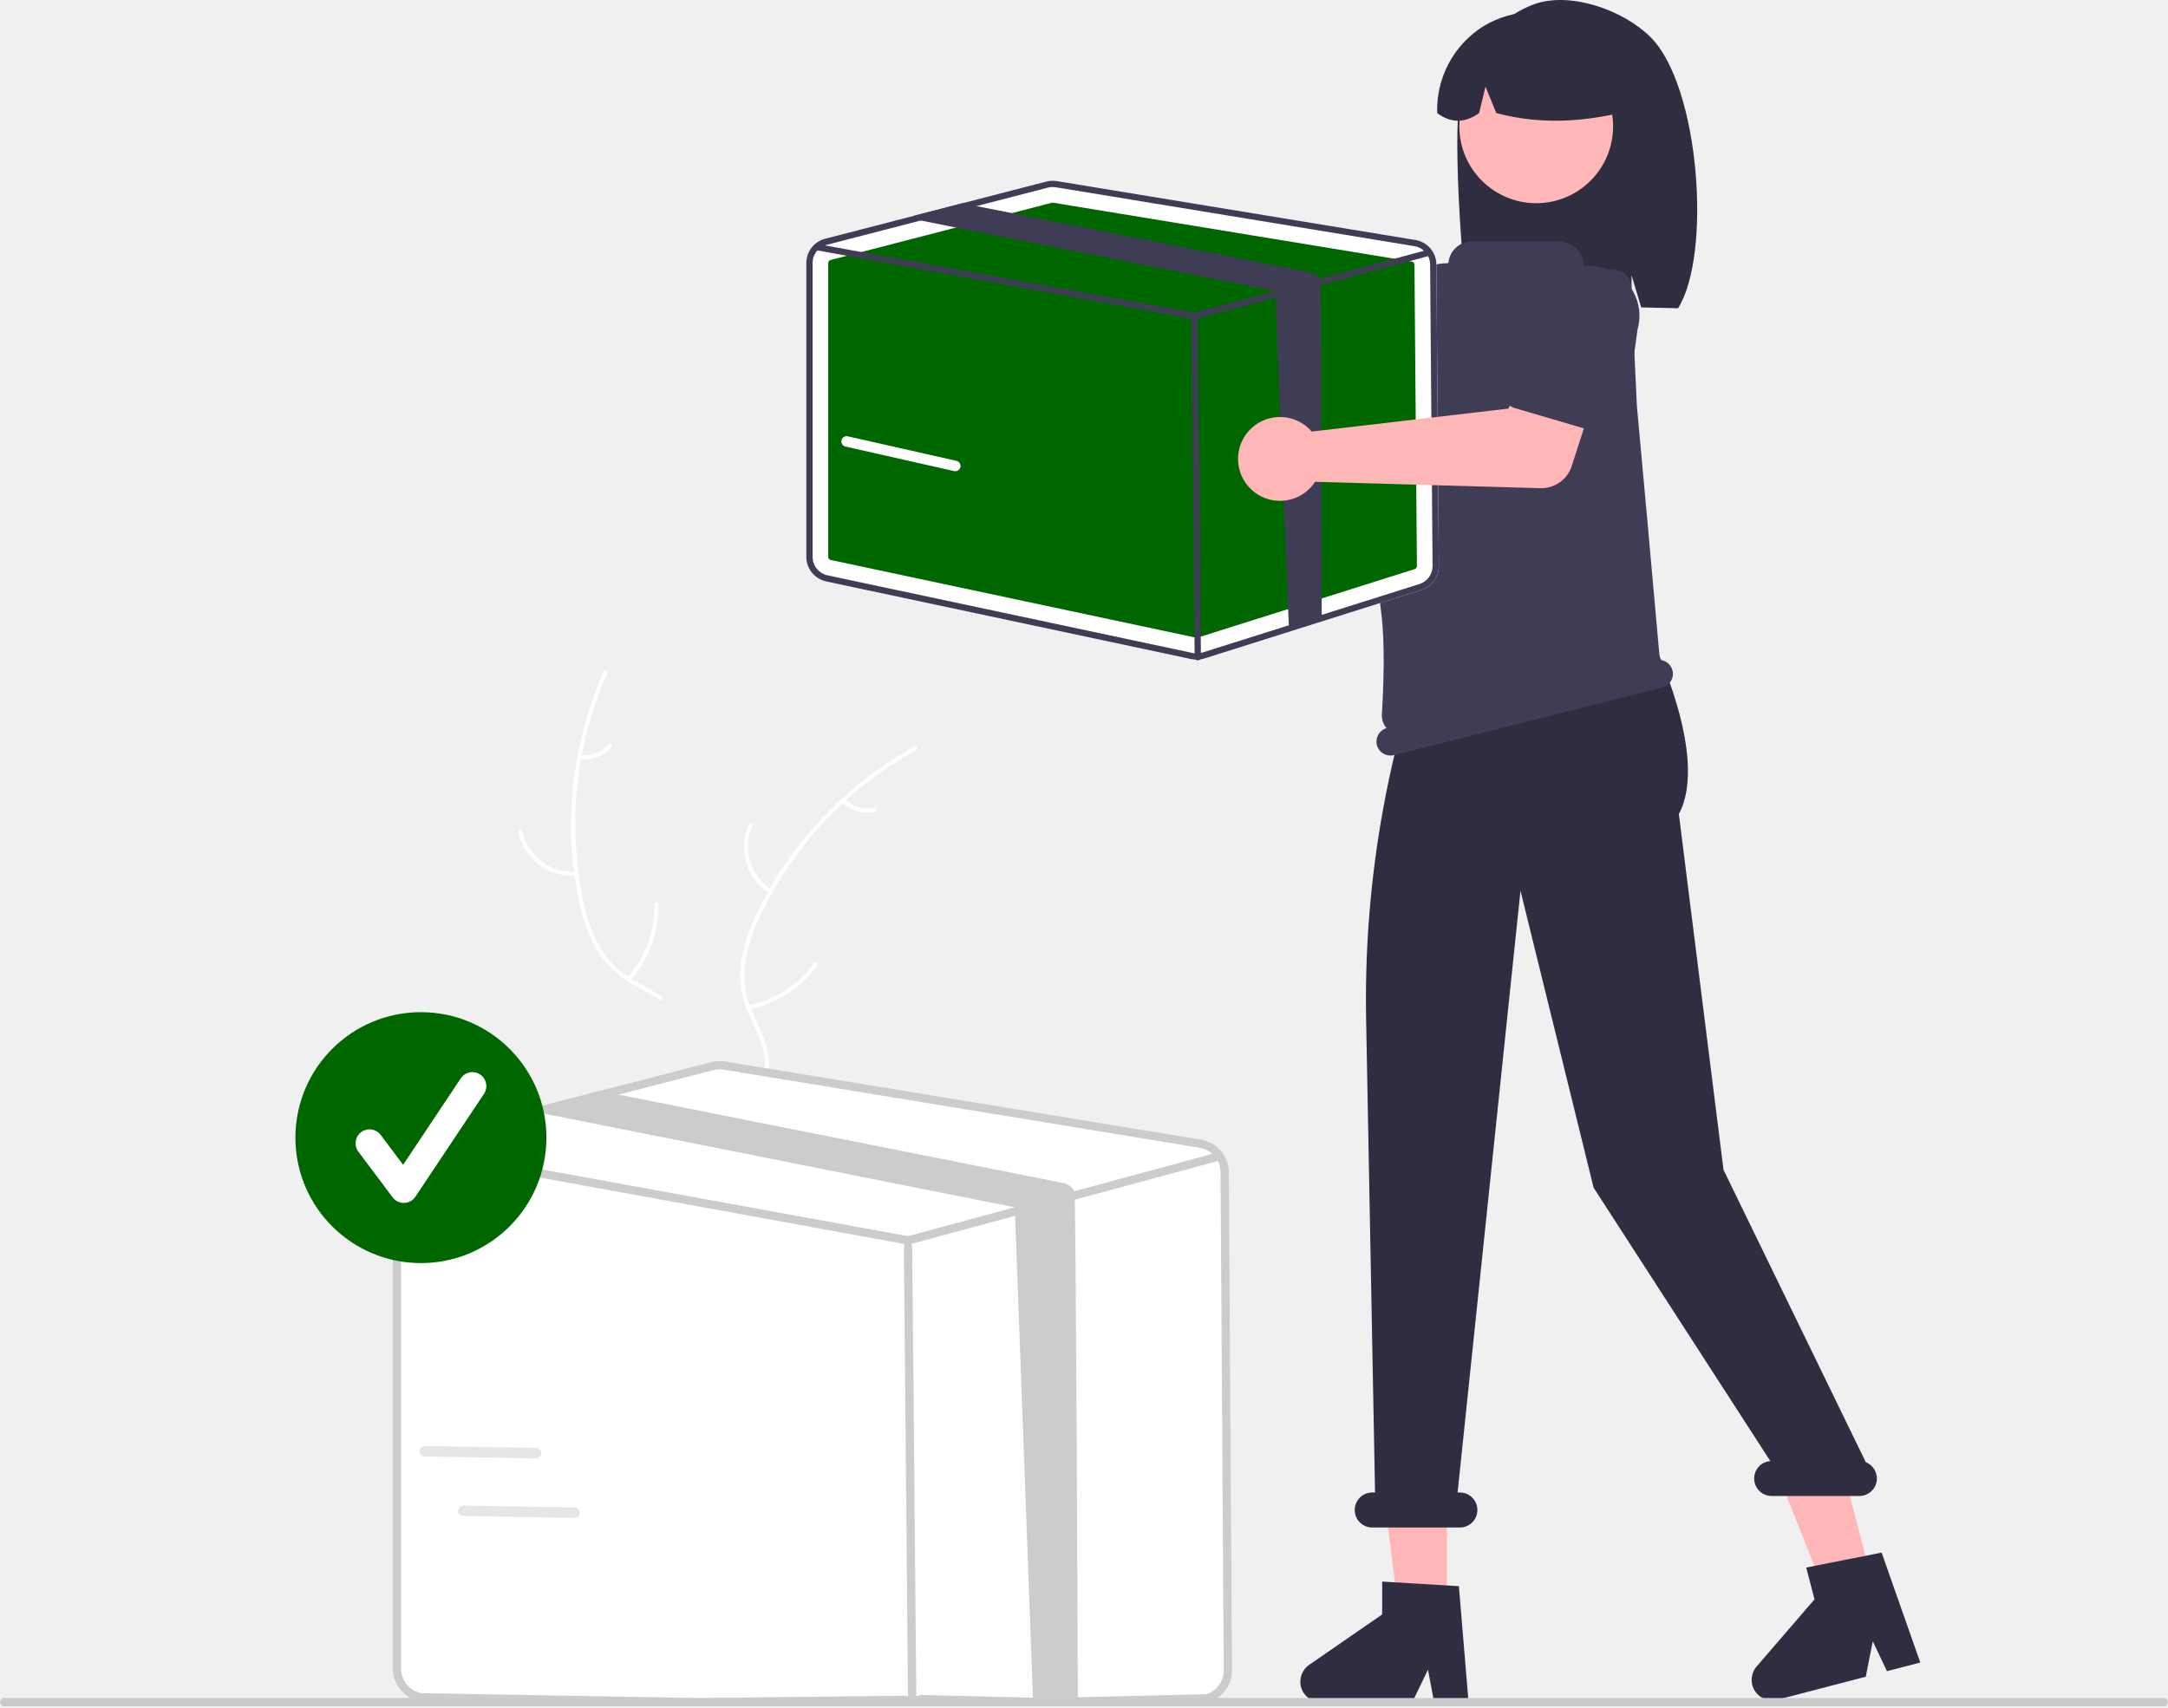
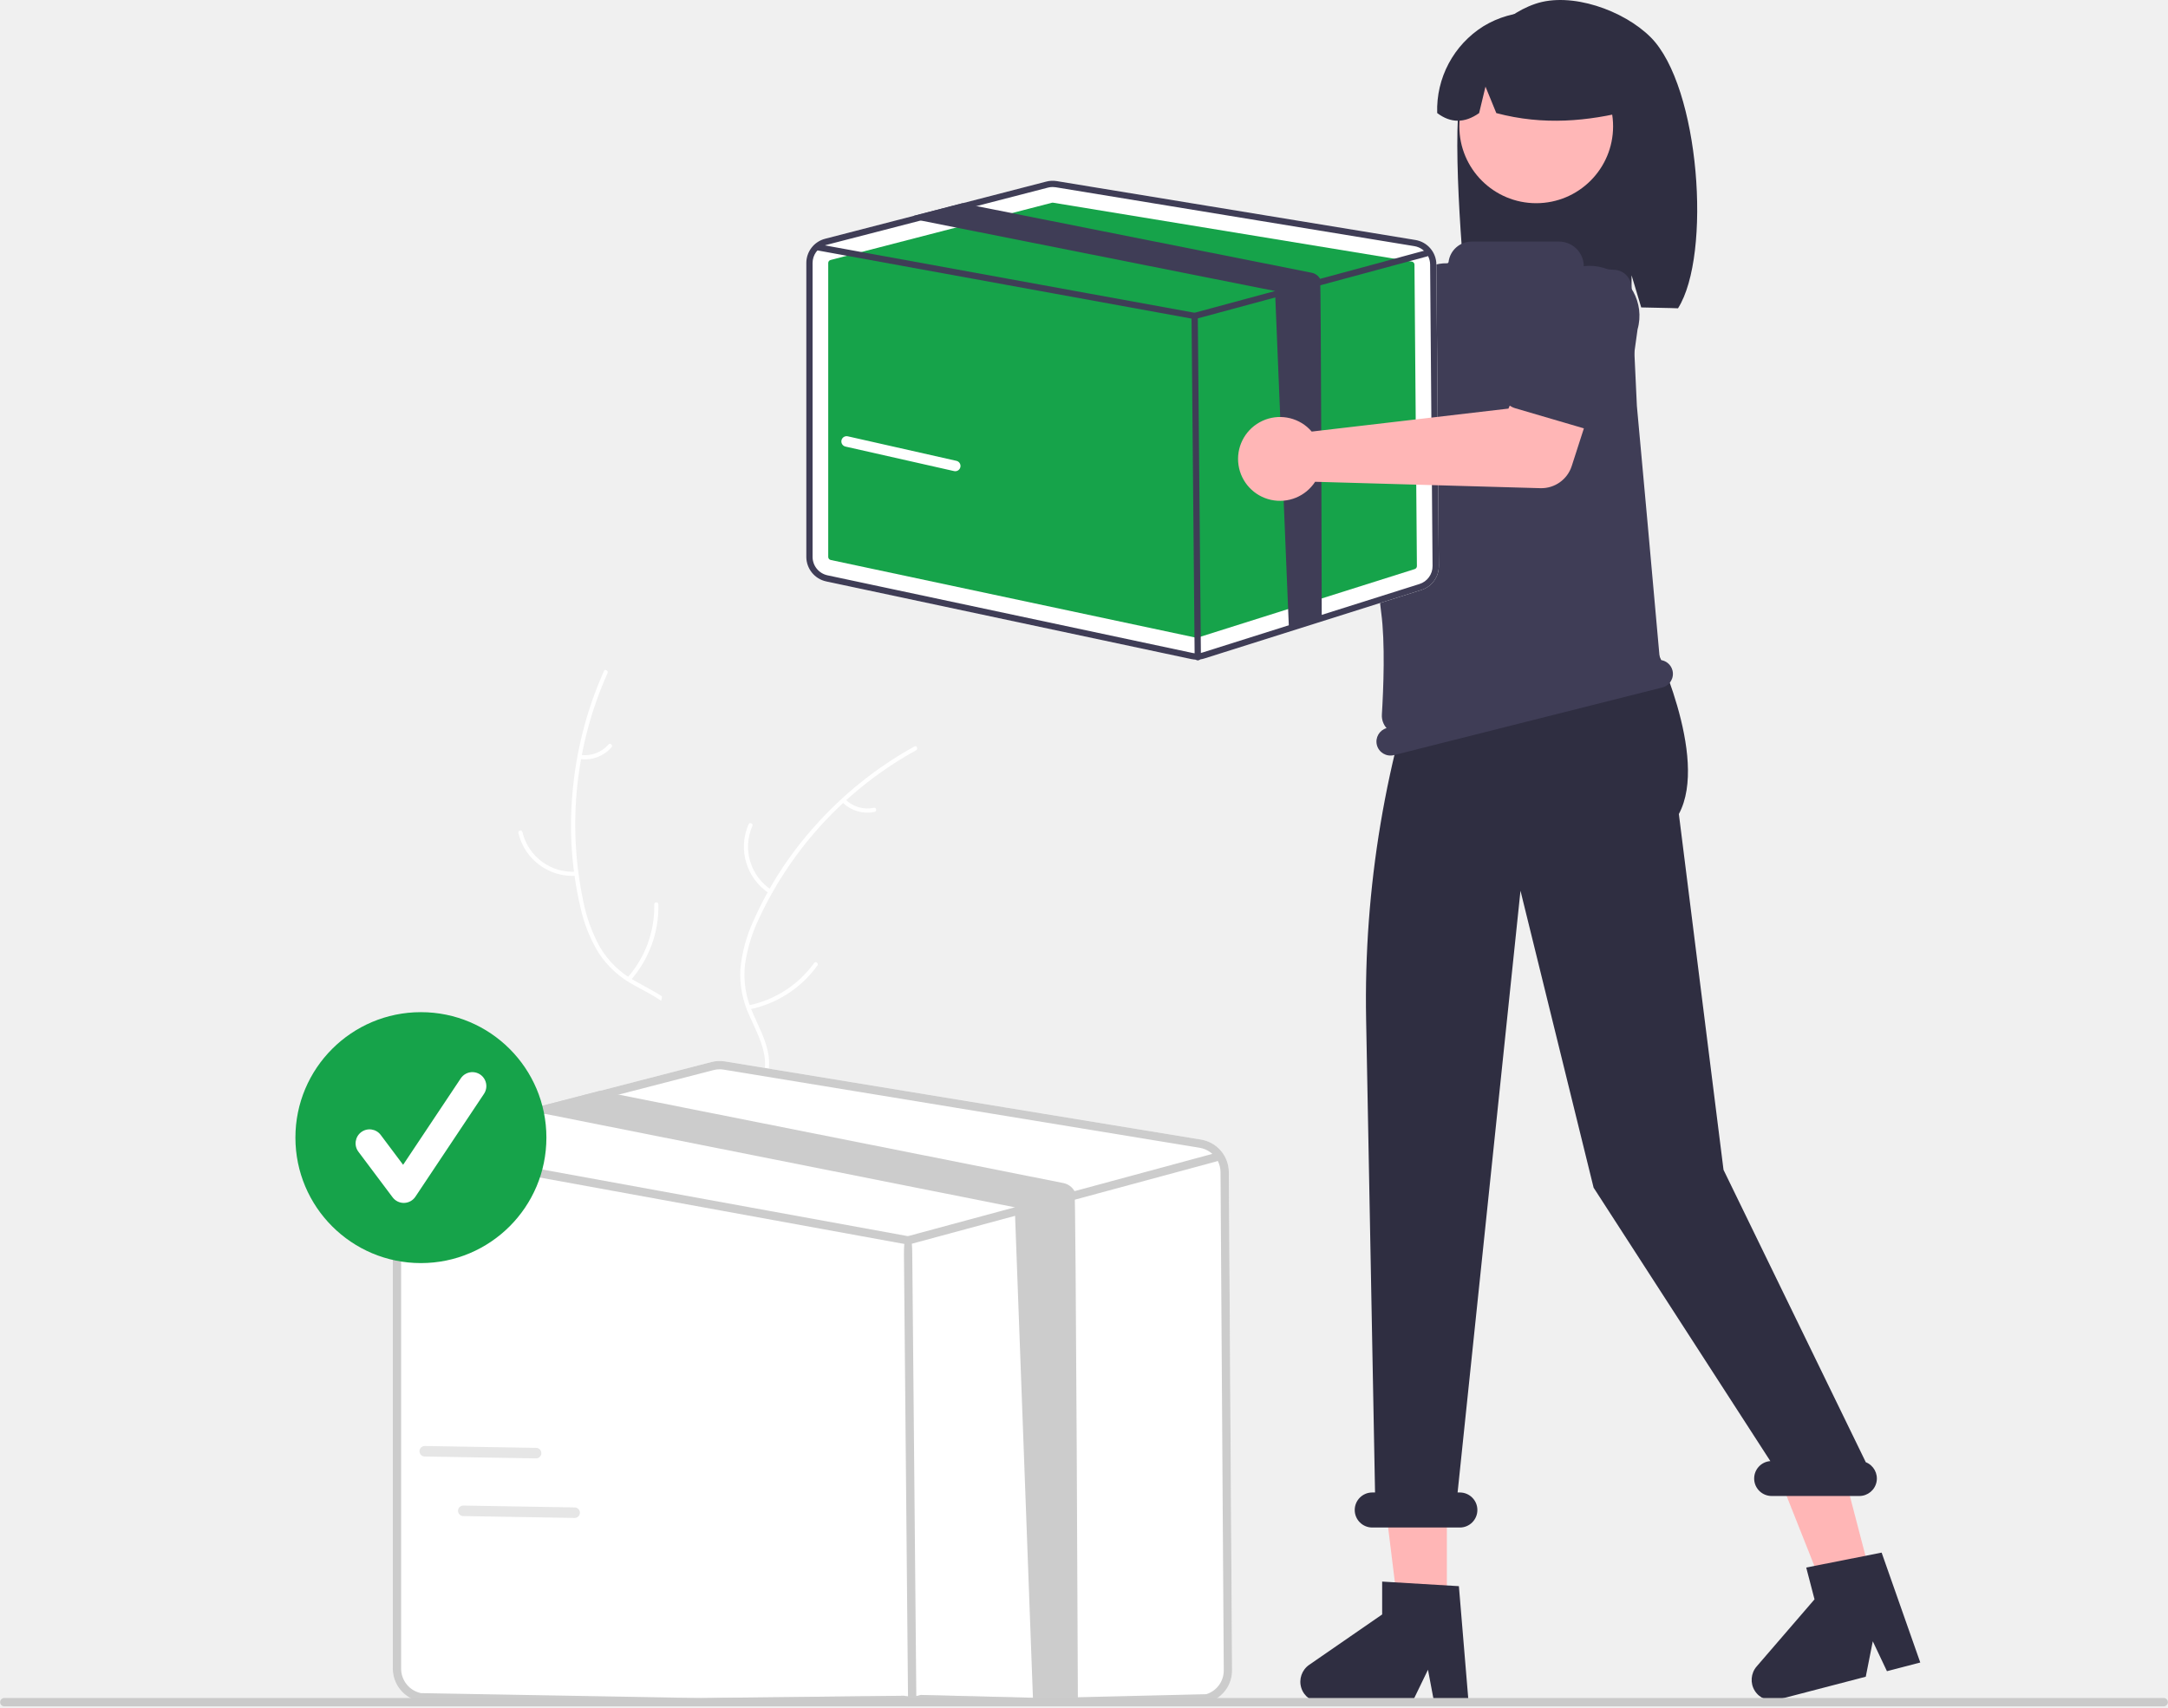
<svg xmlns="http://www.w3.org/2000/svg" data-name="Layer 1" width="618.675" height="487.325" viewBox="0 0 618.675 487.325">
  <path d="M439.195,470.558c-4.938-26.426,2.836-56.491,24.443-72.487a123.863,123.863,0,0,0,25.822,81.025c6.935,8.889,15.575,18.054,15.307,29.326-.167,7.014-3.96,13.547-8.958,18.47-4.999,4.922-11.156,8.471-17.24,11.965l-.947,1.473C459.786,520.214,444.132,496.984,439.195,470.558Z" transform="translate(-290.6623 -206.3375)" fill="#f0f0f0" />
  <path d="M464.031,398.475a105.87,105.87,0,0,0-6.989,64.761,45.591,45.591,0,0,0,4.828,13.444,26.149,26.149,0,0,0,9.878,9.582c3.771,2.179,7.88,3.971,11.055,7.028a16.011,16.011,0,0,1,4.713,12.216c-.152,5.623-2.315,10.855-4.609,15.899-2.546,5.6-5.28,11.376-5.115,17.672.02.763-1.165.749-1.185-.012-.287-10.954,7.632-19.751,9.396-30.261.823-4.904.174-10.087-3.274-13.888-3.015-3.324-7.251-5.176-11.088-7.349a27.903,27.903,0,0,1-10.008-9.009,42.148,42.148,0,0,1-5.327-13.209,102.712,102.712,0,0,1-2.328-32.018,107.747,107.747,0,0,1,9.035-35.465c.31-.694,1.325-.081,1.017.609Z" transform="translate(-290.6623 -206.3375)" fill="#fff" />
  <path d="M455.169,456.308a15.884,15.884,0,0,1-16.571-12.183c-.173-.742.972-1.046,1.146-.303a14.708,14.708,0,0,0,15.438,11.301c.76-.057.744,1.128-.012,1.185Z" transform="translate(-290.6623 -206.3375)" fill="#fff" />
  <path d="M469.691,485.41a30.615,30.615,0,0,0,7.674-20.95c-.017-.763,1.168-.75,1.185.012a31.844,31.844,0,0,1-8.029,21.784c-.508.571-1.334-.279-.829-.847Z" transform="translate(-290.6623 -206.3375)" fill="#fff" />
  <path d="M456.335,421.817a8.991,8.991,0,0,0,7.987-2.999c.5-.577,1.326.273.829.847a10.075,10.075,0,0,1-8.828,3.337.612.612,0,0,1-.586-.599.595.595,0,0,1,.599-.586Z" transform="translate(-290.6623 -206.3375)" fill="#fff" />
  <path d="M551.996,419.93c-.302.369-.604.738-.904,1.117a118.407,118.407,0,0,0-10.837,15.858c-.252.427-.502.863-.742,1.296a124.827,124.827,0,0,0-14.565,43.589,121.222,121.222,0,0,0-1.111,18.385c.133,8.49.954,17.685-1.649,25.494a20.796,20.796,0,0,1-.937,2.397l-41.762,13.306c-.11-.017-.218-.025-.328-.042l-1.643.608c-.027-.317-.048-.646-.076-.963-.016-.184-.024-.37-.04-.554-.008-.123-.016-.247-.03-.358-.003-.041-.005-.082-.005-.114-.014-.111-.016-.215-.027-.317-.124-1.839-.239-3.681-.334-5.529-.003-.01-.003-.01.003-.022-.717-14.077-.265-28.337,2.337-42.075.078-.413.153-.836.251-1.255a115.675,115.675,0,0,1,5.115-18.17,102.26,102.26,0,0,1,4.124-9.49,85.036,85.036,0,0,1,15.437-21.648c12.459-12.681,28.834-21.235,46.381-21.505C551.104,419.931,551.544,419.927,551.996,419.93Z" transform="translate(-290.6623 -206.3375)" fill="#f0f0f0" />
  <path d="M552.071,420.49a105.87,105.87,0,0,0-44.571,47.5,45.591,45.591,0,0,0-4.24,13.641,26.149,26.149,0,0,0,2.119,13.598c1.699,4.01,3.901,7.915,4.596,12.268a16.011,16.011,0,0,1-3.592,12.592c-3.507,4.398-8.384,7.273-13.252,9.92-5.405,2.938-11.065,5.904-14.724,11.031-.443.621-1.381-.103-.939-.723,6.365-8.919,17.985-11.175,25.722-18.505,3.61-3.42,6.212-7.949,5.747-13.06-.406-4.47-2.673-8.498-4.429-12.543a27.903,27.903,0,0,1-2.567-13.219,42.148,42.148,0,0,1,3.7-13.754,102.712,102.712,0,0,1,17.418-26.966,107.747,107.747,0,0,1,28.566-22.877c.666-.367,1.107.733.445,1.098Z" transform="translate(-290.6623 -206.3375)" fill="#fff" />
  <path d="M510.176,461.33a15.884,15.884,0,0,1-5.896-19.705c.309-.697,1.406-.25,1.097.448a14.708,14.708,0,0,0,5.522,18.318c.641.412-.085,1.348-.723.939Z" transform="translate(-290.6623 -206.3375)" fill="#fff" />
  <path d="M504.25,493.309a30.615,30.615,0,0,0,18.74-12.107c.445-.62,1.383.104.939.723a31.844,31.844,0,0,1-19.527,12.559c-.749.15-.897-1.026-.152-1.175Z" transform="translate(-290.6623 -206.3375)" fill="#fff" />
  <path d="M531.873,434.493a8.991,8.991,0,0,0,8.183,2.414c.747-.16.894,1.017.152,1.175a10.075,10.075,0,0,1-9.058-2.651.612.612,0,0,1-.108-.831.595.595,0,0,1,.831-.108Z" transform="translate(-290.6623 -206.3375)" fill="#fff" />
  <path d="M617.595,275.421a11.998,11.998,0,0,1,.273,1.869L666.832,305.538l11.901-6.851,12.688,16.61-19.89,14.177a9.119,9.119,0,0,1-10.94-.267l-50.491-39.832a11.965,11.965,0,1,1,7.495-13.953Z" transform="translate(-290.6623 -206.3375)" fill="#ffb6b6" />
  <path d="M667.511,302.419a5.124,5.124,0,0,1,2.558-3.42l22.606-12.317a14.245,14.245,0,0,1,17.222,22.695l-18.118,18.406a5.129,5.129,0,0,1-7.75-.51L668.43,306.591A5.123,5.123,0,0,1,667.511,302.419Z" transform="translate(-290.6623 -206.3375)" fill="#3f3d56" />
  <path d="M707.898,230.813c3.253-10.366,10.649-19.873,20.878-23.377,10.23-3.504,25.208,1.834,32.899,9.498,14.067,14.02,17.5,62.182,7.835,77.402-1.922-.102-8.556-.177-10.501-.25l-2.752-9.173v9.083c-15.186-.469-30.997-.175-46.815.128C708.023,283.349,704.645,241.179,707.898,230.813Z" transform="translate(-290.6623 -206.3375)" fill="#2f2e41" />
  <polygon points="412.883 459.573 399.032 459.573 392.443 406.146 412.886 406.147 412.883 459.573" fill="#ffb6b6" />
  <polygon points="534.137 450.96 520.734 454.453 500.881 404.416 520.663 399.261 534.137 450.96" fill="#ffb6b6" />
  <polygon points="457.805 131.433 460.944 139.593 460.316 147.753 398.892 169.028 401.94 133.316 408.844 125.155 457.805 131.433" fill="#ffb6b6" />
  <circle cx="438.384" cy="36.061" r="21.938" fill="#ffb7b7" />
  <path d="M713.972,213.831a27.555,27.555,0,0,1,41.894,24.048c-11.959,3.056-24.702,4.335-38.207.736l-3.087-7.555-1.82,7.561q-6.197,4.359-11.963-.016A28.135,28.135,0,0,1,713.972,213.831Z" transform="translate(-290.6623 -206.3375)" fill="#2f2e41" />
  <path d="M709.742,692.211h-9.829l-1.754-9.279-4.493,9.279H667.597a5.86,5.86,0,0,1-3.33-10.682l20.817-14.377V657.771l21.896,1.307Z" transform="translate(-290.6623 -206.3375)" fill="#2f2e41" />
  <path d="M838.644,680.868l-9.511,2.479-4.038-8.537-2.007,10.113-25.225,6.575a5.86,5.86,0,0,1-5.916-9.497l16.518-19.163-2.366-9.078,21.518-4.258Z" transform="translate(-290.6623 -206.3375)" fill="#2f2e41" />
  <path d="M823.1,623.699l-40.601-83.448L769.753,438.685c8.788-16.32-7.532-49.529-7.532-49.529V375.213L699,387.14v0a303.467,303.467,0,0,0-18.492,110.188L683.055,632.338h-.799a5,5,0,0,0,0,10h25a5,5,0,1,0,0-10h-.645l17.947-171.757,20.868,84.758,50.43,78.039a4.987,4.987,0,0,0,.4,9.96h25a4.995,4.995,0,0,0,1.844-9.639Z" transform="translate(-290.6623 -206.3375)" fill="#2f2e41" />
  <path d="M767.936,397.704h-0a3.987,3.987,0,0,0-3.605-2.995c-.833-9.527-6.339-70.629-6.549-72.421l-.008-.076-1.594-34.058a5.037,5.037,0,0,0-4.703-4.79l-8.421-.55a.446.446,0,0,1-.431-.445,7.081,7.081,0,0,0-7.081-7.081H710.613a6.63,6.63,0,0,0-6.576,5.804.44.44,0,0,1-.448.396l-.003-0a11.845,11.845,0,0,0-11.915,9.824c-3.408,19.831-10.239,64.84-6.862,89.862,1.176,8.711.641,21.812.197,29.1a5.365,5.365,0,0,0,1.336,3.89,3.992,3.992,0,0,0-2.766,4.808h0a4,4,0,0,0,4.856,2.901l76.603-19.311A4,4,0,0,0,767.936,397.704Z" transform="translate(-290.6623 -206.3375)" fill="#3f3d56" />
  <path d="M641.331,540.887a9.464,9.464,0,0,0-7.945-9.281L497.571,509.303a9.463,9.463,0,0,0-3.913.174l-31.829,8.23-18.262,4.728-33.703,8.712a9.494,9.494,0,0,0-7.107,9.187V682.648a9.535,9.535,0,0,0,7.511,9.274L548.603,690.355a9.217,9.217,0,0,0,1.976.205,9.469,9.469,0,0,0,2.854-.435l82.189,2.045a9.448,9.448,0,0,0,6.633-9.123Z" transform="translate(-290.6623 -206.3375)" fill="#fff" />
  <path d="M641.331,540.887a9.464,9.464,0,0,0-7.945-9.281L497.571,509.303a9.463,9.463,0,0,0-3.913.174l-31.829,8.23-18.262,4.728-33.703,8.712a9.494,9.494,0,0,0-7.107,9.187V682.648a9.535,9.535,0,0,0,7.511,9.274L548.603,690.355a9.217,9.217,0,0,0,1.976.205,9.469,9.469,0,0,0,2.854-.435l82.189,2.045a9.448,9.448,0,0,0,6.633-9.123ZM634.911,689.91l-82.189,1.955a7.214,7.214,0,0,1-3.621.174l-138.344-2.433a7.153,7.153,0,0,1-5.629-6.957V540.334a7.123,7.123,0,0,1,4.664-6.68,5.911,5.911,0,0,1,.664-.206l35.655-9.218,21.085-5.455,27.054-6.997a6.782,6.782,0,0,1,1.779-.229,7.036,7.036,0,0,1,1.154.095L632.998,533.946a7.136,7.136,0,0,1,5.17,3.739,7.116,7.116,0,0,1,.791,3.218l.925,142.16A7.09,7.09,0,0,1,634.911,689.91Z" transform="translate(-290.6623 -206.3375)" fill="#ccc" />
  <path d="M638.168,537.686a1.03,1.03,0,0,1-.3.134l-39.948,10.799-12.436,3.36L550.113,561.537a1.372,1.372,0,0,1-.308.04,1.935,1.935,0,0,1-.213-.016L406.97,535.559l-.474-.087a1.189,1.189,0,0,1,.427-2.34l2.87.522,139.965,25.52,30.485-8.238,17.053-4.609,39.332-10.633.625-.166a1.192,1.192,0,0,1,1.384.648.926.926,0,0,1,.071.19A1.189,1.189,0,0,1,638.168,537.686Z" transform="translate(-290.6623 -206.3375)" fill="#ccc" />
  <path d="M550.991,690.838c-.65,0-1.18-.523-1.186,2.825l-1.186-129.261c-.006-4.655.52-5.191,1.175-5.197h.011c.65,0,1.18.523,1.186,5.175l1.186,129.261c.006-3.345-.52-2.809-1.175-2.803Z" transform="translate(-290.6623 -206.3375)" fill="#ccc" />
  <path d="M598.256,692.338l-12.772.135L580.242,550.936,446.499,524.325a3.073,3.073,0,0,1-.387-.095,4.715,4.715,0,0,1-2.546-1.795l18.262-4.728,5.368,1.067,126.905,25.243a4.718,4.718,0,0,1,3.194,2.308C597.69,547.014,598.248,691.515,598.256,692.338Z" transform="translate(-290.6623 -206.3375)" fill="#ccc" />
  <path d="M700.559,281.827a7.133,7.133,0,0,0-5.988-6.995L592.213,258.024a7.132,7.132,0,0,0-2.949.131l-23.988,6.203-13.764,3.563-25.4,6.566a7.155,7.155,0,0,0-5.356,6.924v83.892a7.186,7.186,0,0,0,5.66,6.989L630.674,394.474a6.947,6.947,0,0,0,1.49.155,7.136,7.136,0,0,0,2.151-.328l61.942-19.561a7.121,7.121,0,0,0,4.999-6.876Z" transform="translate(-290.6623 -206.3375)" fill="#fff" />
-   <path d="M591.054,264.184a.866.866,0,0,0-.221.029l-63.152,16.332a.893.893,0,0,0-.669.864v83.891a.897.897,0,0,0,.707.873l104.258,22.182a.901.901,0,0,0,.455-.022l61.943-19.56a.888.888,0,0,0,.623-.859l-.694-86.037a.891.891,0,0,0-.748-.873L591.199,264.196A.929.929,0,0,0,591.054,264.184Z" transform="translate(-290.6623 -206.3375)" fill="#006600" />
+   <path d="M591.054,264.184a.866.866,0,0,0-.221.029l-63.152,16.332a.893.893,0,0,0-.669.864v83.891a.897.897,0,0,0,.707.873l104.258,22.182a.901.901,0,0,0,.455-.022l61.943-19.56a.888.888,0,0,0,.623-.859l-.694-86.037a.891.891,0,0,0-.748-.873L591.199,264.196A.929.929,0,0,0,591.054,264.184Z" transform="translate(-290.6623 -206.3375)" fill="#16a34a" />
  <path d="M700.559,281.827a7.133,7.133,0,0,0-5.988-6.995L592.213,258.024a7.132,7.132,0,0,0-2.949.131l-23.988,6.203-13.764,3.563-25.4,6.566a7.155,7.155,0,0,0-5.356,6.924v83.892a7.186,7.186,0,0,0,5.66,6.989L630.674,394.474a6.947,6.947,0,0,0,1.49.155,7.136,7.136,0,0,0,2.151-.328l61.942-19.561a7.121,7.121,0,0,0,4.999-6.876Zm-4.838,91.209-61.942,19.561a5.437,5.437,0,0,1-2.729.131L526.786,370.546a5.391,5.391,0,0,1-4.242-5.243V281.41a5.369,5.369,0,0,1,3.515-5.035,4.454,4.454,0,0,1,.5-.155l26.872-6.947,15.891-4.111,20.389-5.273a5.111,5.111,0,0,1,1.341-.173,5.303,5.303,0,0,1,.87.071l102.357,16.808a5.378,5.378,0,0,1,3.897,2.818,5.363,5.363,0,0,1,.596,2.425l.697,86.037A5.344,5.344,0,0,1,695.72,373.036Z" transform="translate(-290.6623 -206.3375)" fill="#3f3d56" />
  <path d="M698.175,279.414a.776.776,0,0,1-.226.101l-30.107,8.139-9.372,2.532L631.812,297.39a1.034,1.034,0,0,1-.232.03,1.458,1.458,0,0,1-.161-.012L523.932,277.811l-.358-.066a.896.896,0,0,1,.322-1.764l2.163.393L631.544,295.609,654.519,289.4l12.852-3.474,29.642-8.014.471-.125a.898.898,0,0,1,1.043.489.698.698,0,0,1,.054.143A.896.896,0,0,1,698.175,279.414Z" transform="translate(-290.6623 -206.3375)" fill="#3f3d56" />
  <path d="M632.473,394.838a.894.894,0,0,1-.894-.886l-.894-97.418a.894.894,0,0,1,.886-.902h.008a.894.894,0,0,1,.894.886l.894,97.418a.894.894,0,0,1-.886.902Z" transform="translate(-290.6623 -206.3375)" fill="#3f3d56" />
  <path d="M667.842,382.987l-9.372,2.532L654.519,289.4,553.723,269.344a2.316,2.316,0,0,1-.292-.071,3.553,3.553,0,0,1-1.919-1.353l13.764-3.563,4.046.804,95.642,19.025a3.555,3.555,0,0,1,2.407,1.74C667.669,286.445,667.836,382.367,667.842,382.987Z" transform="translate(-290.6623 -206.3375)" fill="#3f3d56" />
  <path d="M663.643,328.184a11.997,11.997,0,0,1,1.335,1.337l56.146-6.557,5.46-12.6,20.093,5.755-7.499,23.246a9.119,9.119,0,0,1-8.937,6.315l-64.285-1.827a11.965,11.965,0,1,1-2.313-15.669Z" transform="translate(-290.6623 -206.3375)" fill="#ffb6b6" />
  <path d="M719.808,320.055a5.124,5.124,0,0,1,.011-4.271l10.788-23.374a14.245,14.245,0,0,1,27.363,7.932l-3.553,25.582a5.129,5.129,0,0,1-6.523,4.216l-24.86-7.285A5.124,5.124,0,0,1,719.808,320.055Z" transform="translate(-290.6623 -206.3375)" fill="#3f3d56" />
  <path d="M908.147,693.379H291.853a1.191,1.191,0,0,1,0-2.381H908.147a1.191,1.191,0,0,1,0,2.381Z" transform="translate(-290.6623 -206.3375)" fill="#cacaca" />
-   <circle cx="120.113" cy="324.713" r="35.811" fill="#006600" />
+   <circle cx="120.113" cy="324.713" r="35.811" fill="#16a34a" />
  <path d="M405.89,549.688a3.982,3.982,0,0,1-3.186-1.594l-9.77-13.027a3.983,3.983,0,1,1,6.374-4.78l6.392,8.522L422.115,514.185a3.984,3.984,0,1,1,6.629,4.419L409.204,547.914a3.985,3.985,0,0,1-3.204,1.773C405.964,549.688,405.927,549.688,405.89,549.688Z" transform="translate(-290.6623 -206.3375)" fill="#fff" />
  <path d="M563.257,340.838a1.512,1.512,0,0,1-.331-.037l-31-7a1.5,1.5,0,0,1,.66-2.927l31,7a1.5,1.5,0,0,1-.329,2.964Z" transform="translate(-290.6623 -206.3375)" fill="#fff" />
  <path d="M443.951,622.574a1.513,1.513,0,0,1-.332.031l-31.776-.535a1.5,1.5,0,0,1,.05-3l31.776.535a1.5,1.5,0,0,1,.282,2.969Z" transform="translate(-290.6623 -206.3375)" fill="#e6e6e6" />
  <path d="M454.951,639.574a1.513,1.513,0,0,1-.332.031l-31.776-.535a1.5,1.5,0,0,1,.05-3l31.776.535a1.5,1.5,0,0,1,.282,2.969Z" transform="translate(-290.6623 -206.3375)" fill="#e6e6e6" />
</svg>
